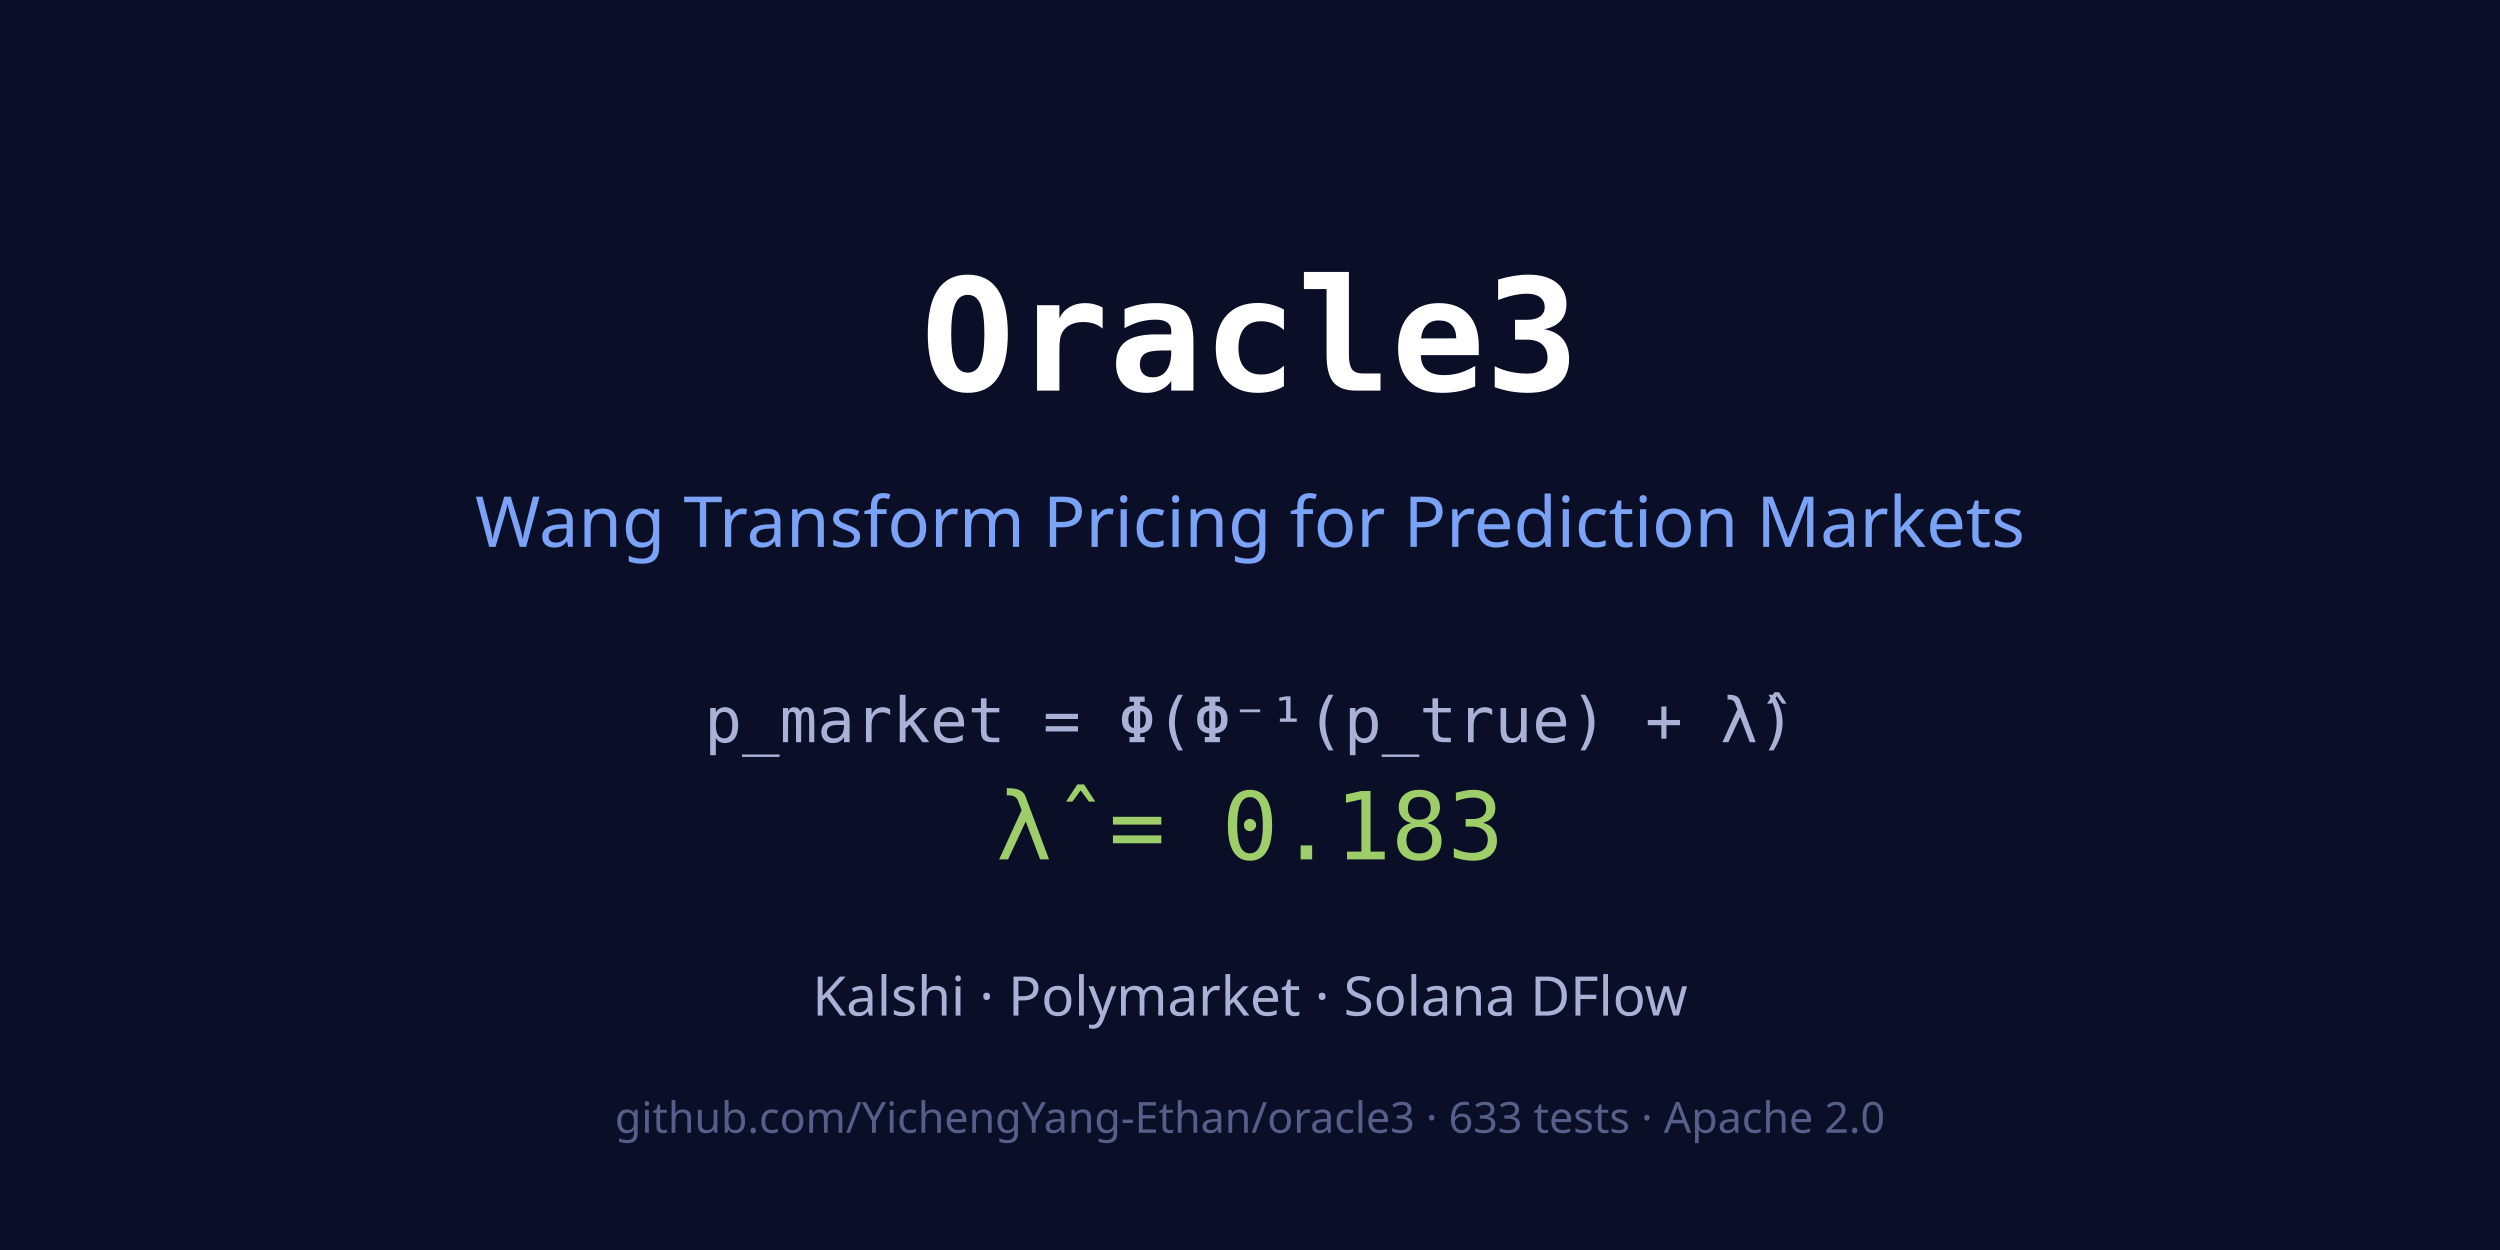
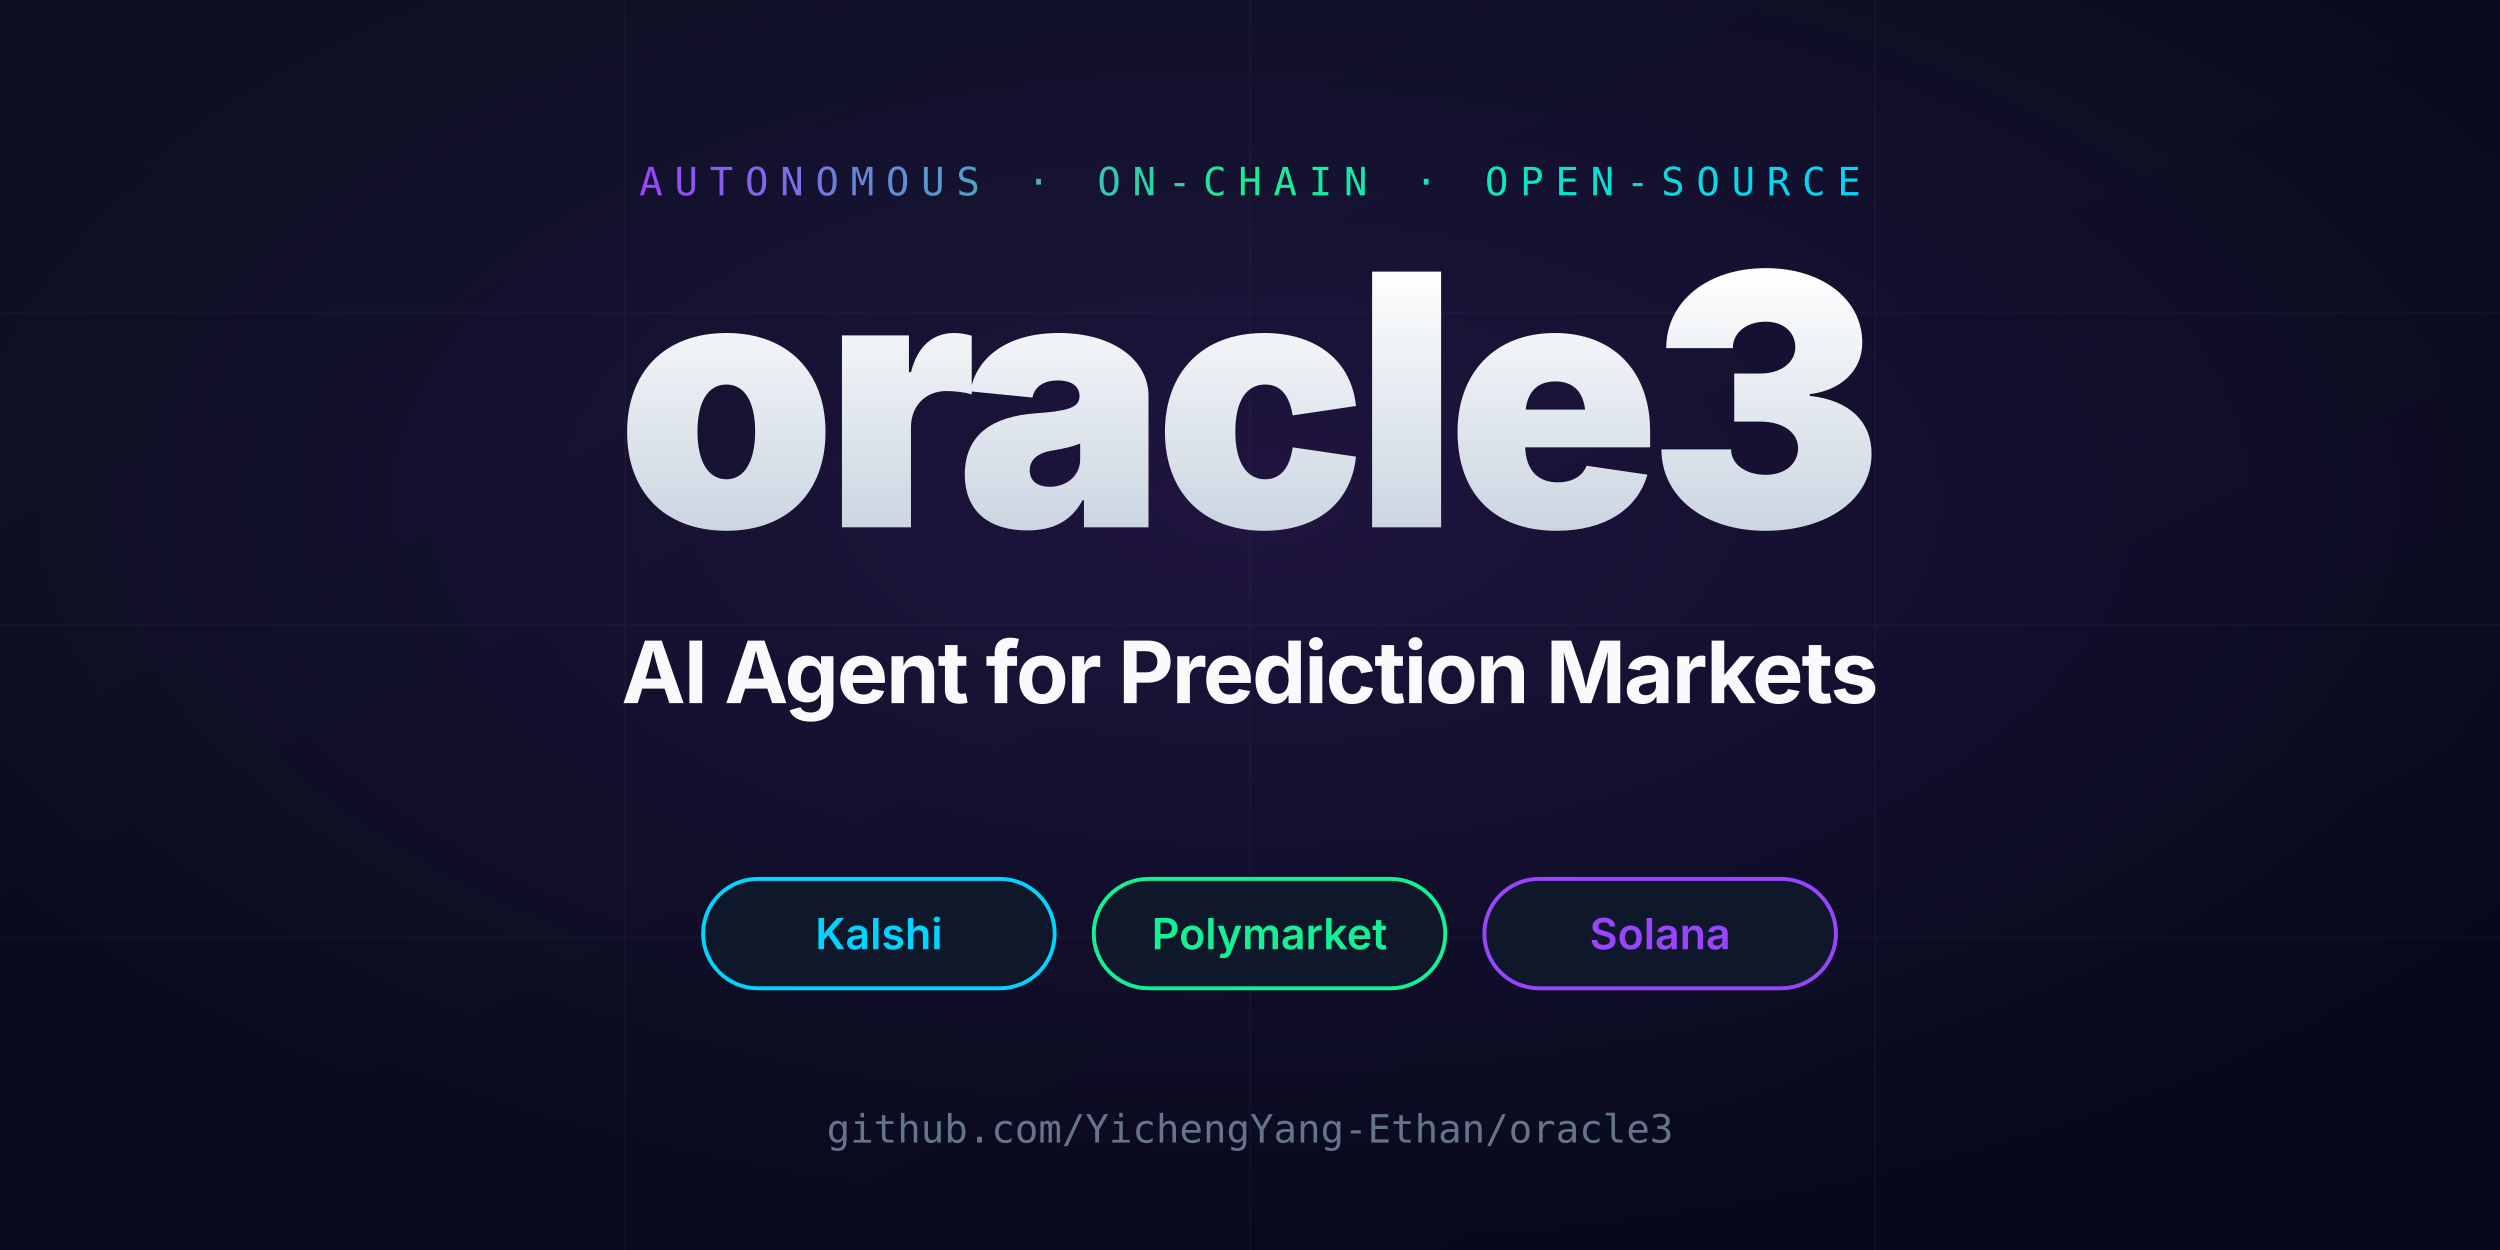
- <svg xmlns="http://www.w3.org/2000/svg" width="1280" height="640">
-   <rect width="1280" height="640" fill="#0a0e27" />
-   <text x="640" y="200" font-family="JetBrains Mono, monospace" font-size="80" font-weight="bold" fill="white" text-anchor="middle">Oracle3</text>
-   <text x="640" y="280" font-family="sans-serif" font-size="36" fill="#7aa2f7" text-anchor="middle">Wang Transform Pricing for Prediction Markets</text>
-   <text x="640" y="380" font-family="monospace" font-size="32" fill="#a9b1d6" text-anchor="middle">p_market = Φ(Φ⁻¹(p_true) + λ̂)</text>
-   <text x="640" y="440" font-family="monospace" font-size="48" fill="#9ece6a" text-anchor="middle">λ̂ = 0.183</text>
-   <text x="640" y="520" font-family="sans-serif" font-size="28" fill="#a9b1d6" text-anchor="middle">Kalshi · Polymarket · Solana DFlow</text>
-   <text x="640" y="580" font-family="sans-serif" font-size="22" fill="#565f89" text-anchor="middle">github.com/YichengYang-Ethan/oracle3 · 633 tests · Apache 2.0</text>
+ <svg xmlns="http://www.w3.org/2000/svg" width="1280" height="640" viewBox="0 0 1280 640">
+   <defs>
+     <linearGradient id="bg" x1="0%" y1="0%" x2="100%" y2="100%">
+       <stop offset="0%" stop-color="#0b0f1f" />
+       <stop offset="100%" stop-color="#06081a" />
+     </linearGradient>
+     <linearGradient id="accent" x1="0%" y1="0%" x2="100%" y2="0%">
+       <stop offset="0%" stop-color="#9945FF" />
+       <stop offset="50%" stop-color="#14F195" />
+       <stop offset="100%" stop-color="#00D4FF" />
+     </linearGradient>
+     <linearGradient id="title" x1="0%" y1="0%" x2="0%" y2="100%">
+       <stop offset="0%" stop-color="#ffffff" />
+       <stop offset="100%" stop-color="#cbd5e1" />
+     </linearGradient>
+     <radialGradient id="glow" cx="50%" cy="40%" r="60%">
+       <stop offset="0%" stop-color="#9945FF" stop-opacity="0.15" />
+       <stop offset="100%" stop-color="#9945FF" stop-opacity="0" />
+     </radialGradient>
+   </defs>
+   <rect width="1280" height="640" fill="url(#bg)" />
+   <rect width="1280" height="640" fill="url(#glow)" />
+   <g opacity="0.06" stroke="#64748b" stroke-width="1">
+     <line x1="0" y1="160" x2="1280" y2="160" />
+     <line x1="0" y1="320" x2="1280" y2="320" />
+     <line x1="0" y1="480" x2="1280" y2="480" />
+     <line x1="320" y1="0" x2="320" y2="640" />
+     <line x1="640" y1="0" x2="640" y2="640" />
+     <line x1="960" y1="0" x2="960" y2="640" />
+   </g>
+   <text x="640" y="100" font-family="ui-monospace, SFMono-Regular, Menlo, monospace" font-size="20" font-weight="500" fill="url(#accent)" text-anchor="middle" letter-spacing="6">AUTONOMOUS  ·  ON-CHAIN  ·  OPEN-SOURCE</text>
+   <text x="640" y="270" font-family="-apple-system, system-ui, sans-serif" font-size="180" font-weight="900" fill="url(#title)" text-anchor="middle" letter-spacing="-6">oracle3</text>
+   <text x="640" y="360" font-family="-apple-system, system-ui, sans-serif" font-size="44" font-weight="700" fill="#f8fafc" text-anchor="middle" letter-spacing="-1">AI Agent for Prediction Markets</text>
+   <g font-family="-apple-system, system-ui, sans-serif" font-size="22" font-weight="600">
+     <g transform="translate(360, 450)">
+       <rect x="0" y="0" width="180" height="56" rx="28" fill="#0f172a" stroke="#00D4FF" stroke-width="2" />
+       <text x="90" y="36" fill="#00D4FF" text-anchor="middle">Kalshi</text>
+     </g>
+     <g transform="translate(560, 450)">
+       <rect x="0" y="0" width="180" height="56" rx="28" fill="#0f172a" stroke="#14F195" stroke-width="2" />
+       <text x="90" y="36" fill="#14F195" text-anchor="middle">Polymarket</text>
+     </g>
+     <g transform="translate(760, 450)">
+       <rect x="0" y="0" width="180" height="56" rx="28" fill="#0f172a" stroke="#9945FF" stroke-width="2" />
+       <text x="90" y="36" fill="#9945FF" text-anchor="middle">Solana</text>
+     </g>
+   </g>
+   <text x="640" y="585" font-family="ui-monospace, SFMono-Regular, Menlo, monospace" font-size="20" fill="#64748b" text-anchor="middle">github.com/YichengYang-Ethan/oracle3</text>
</svg>
